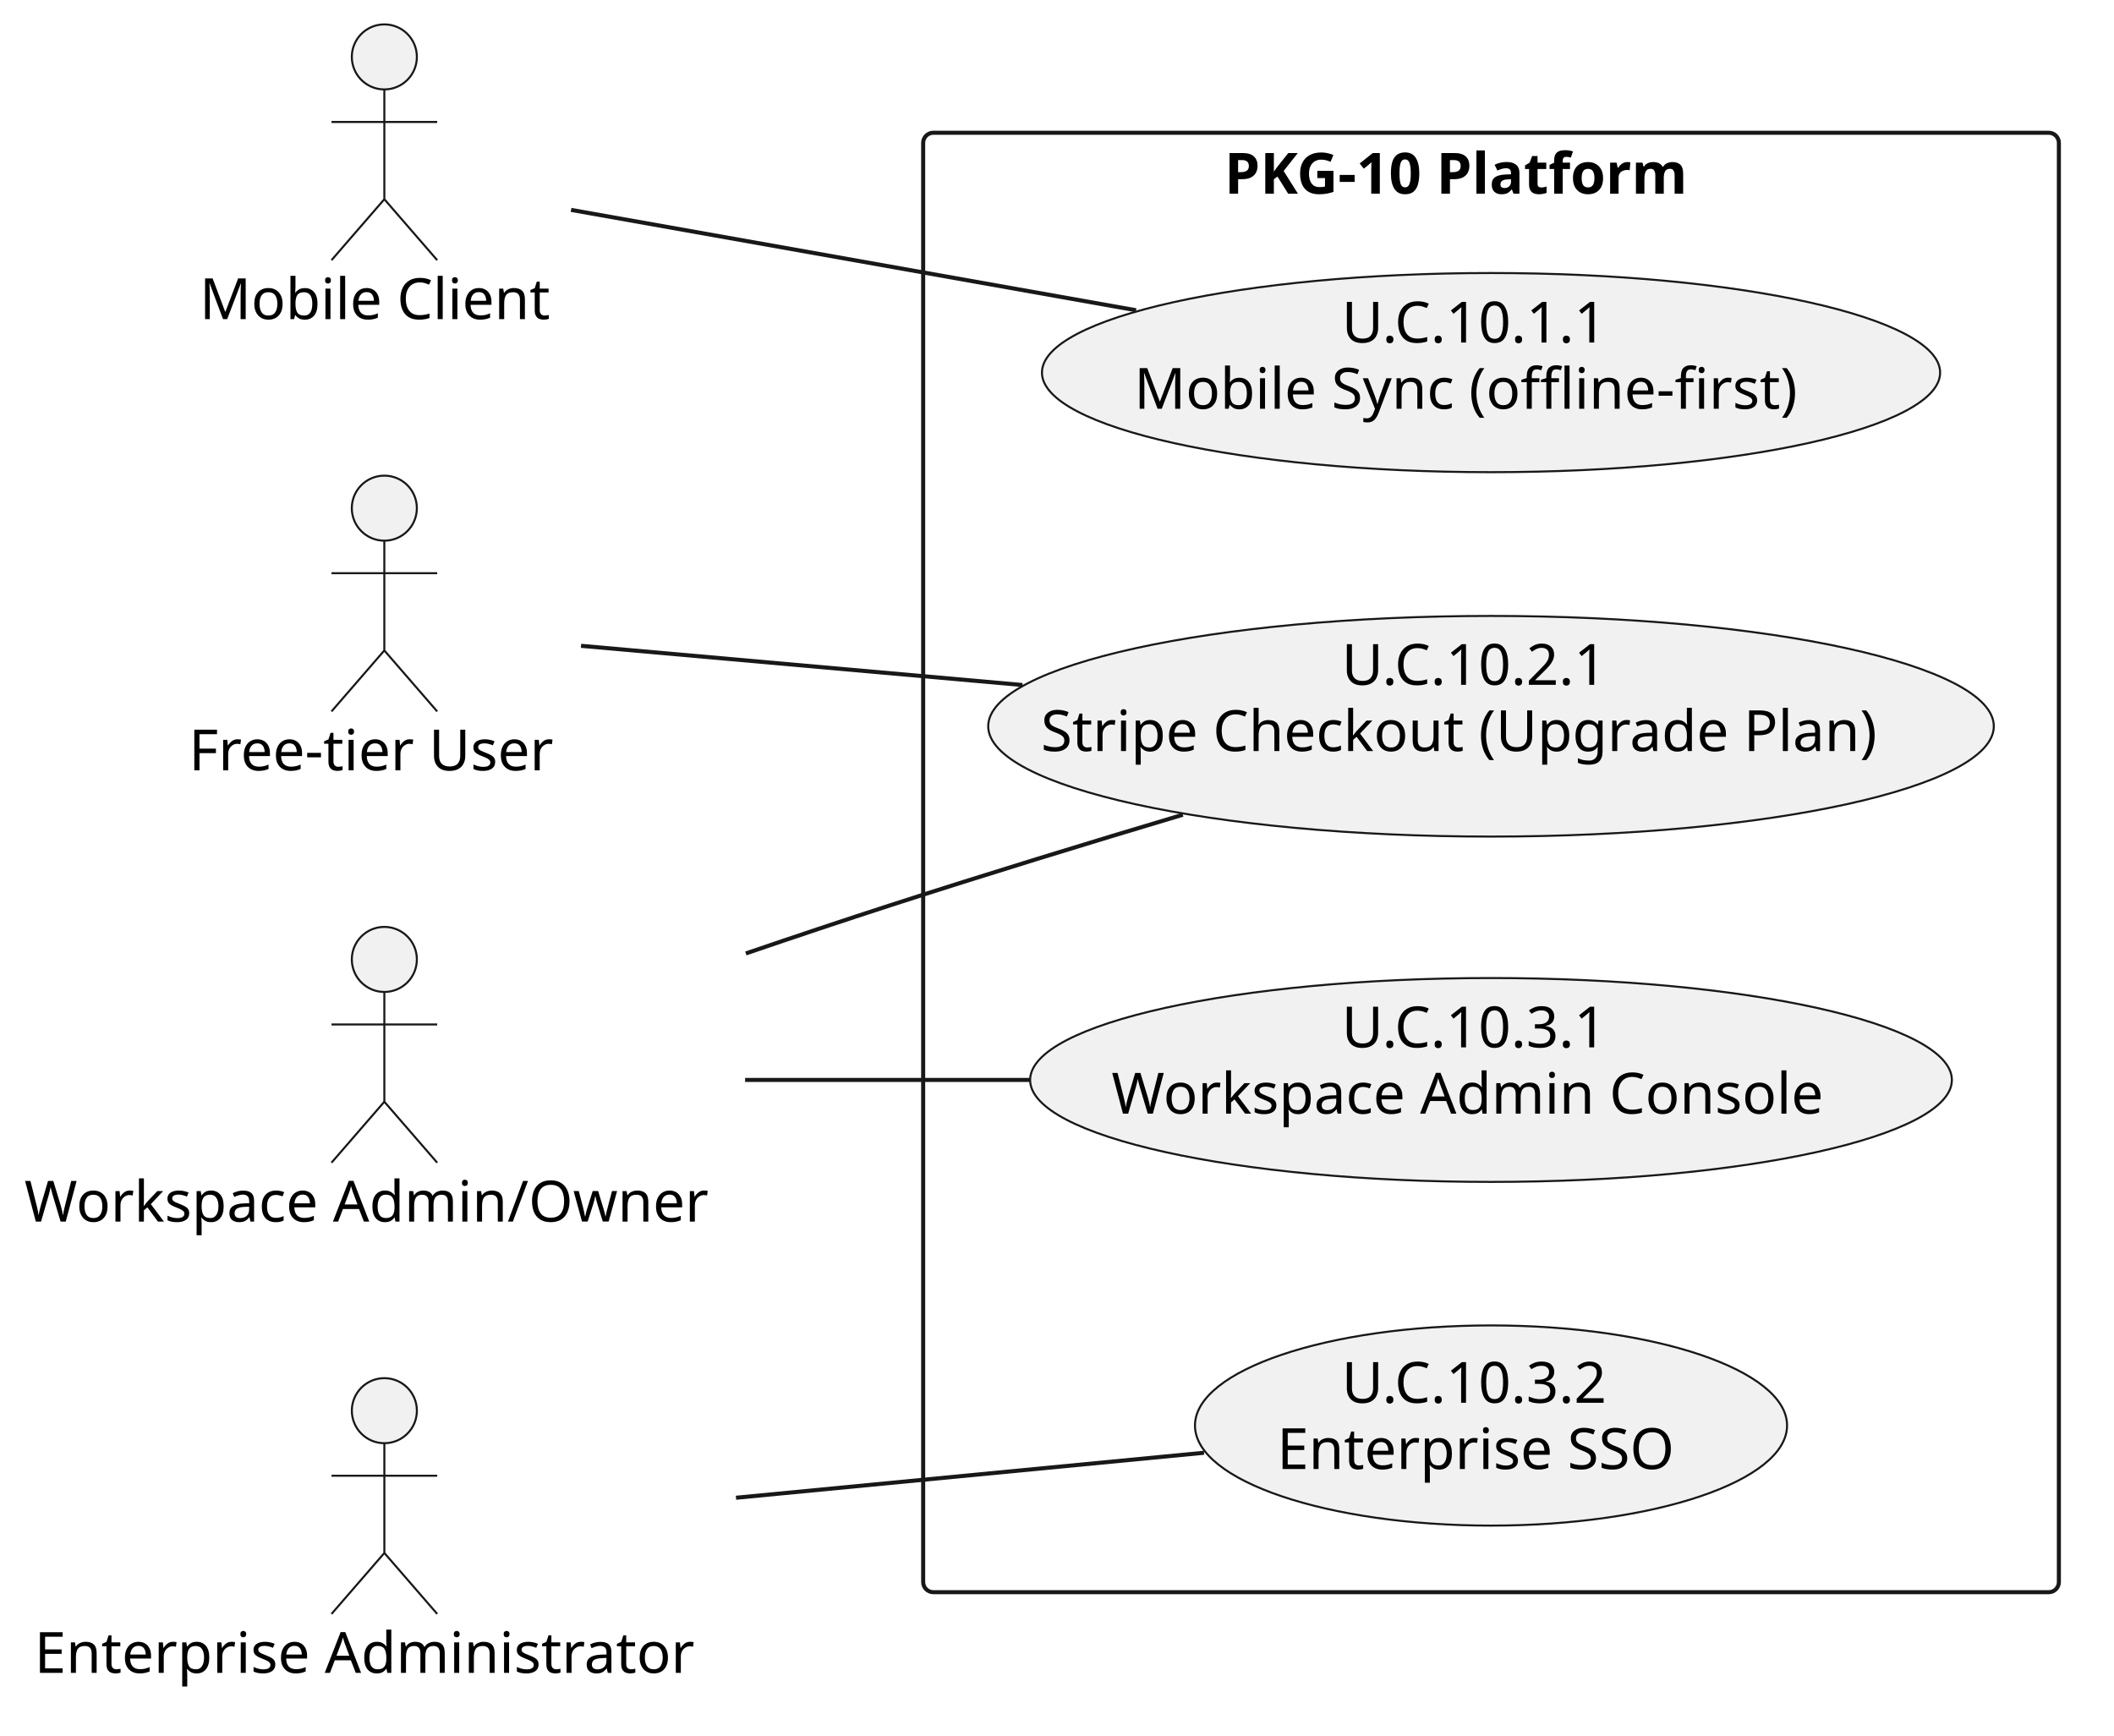
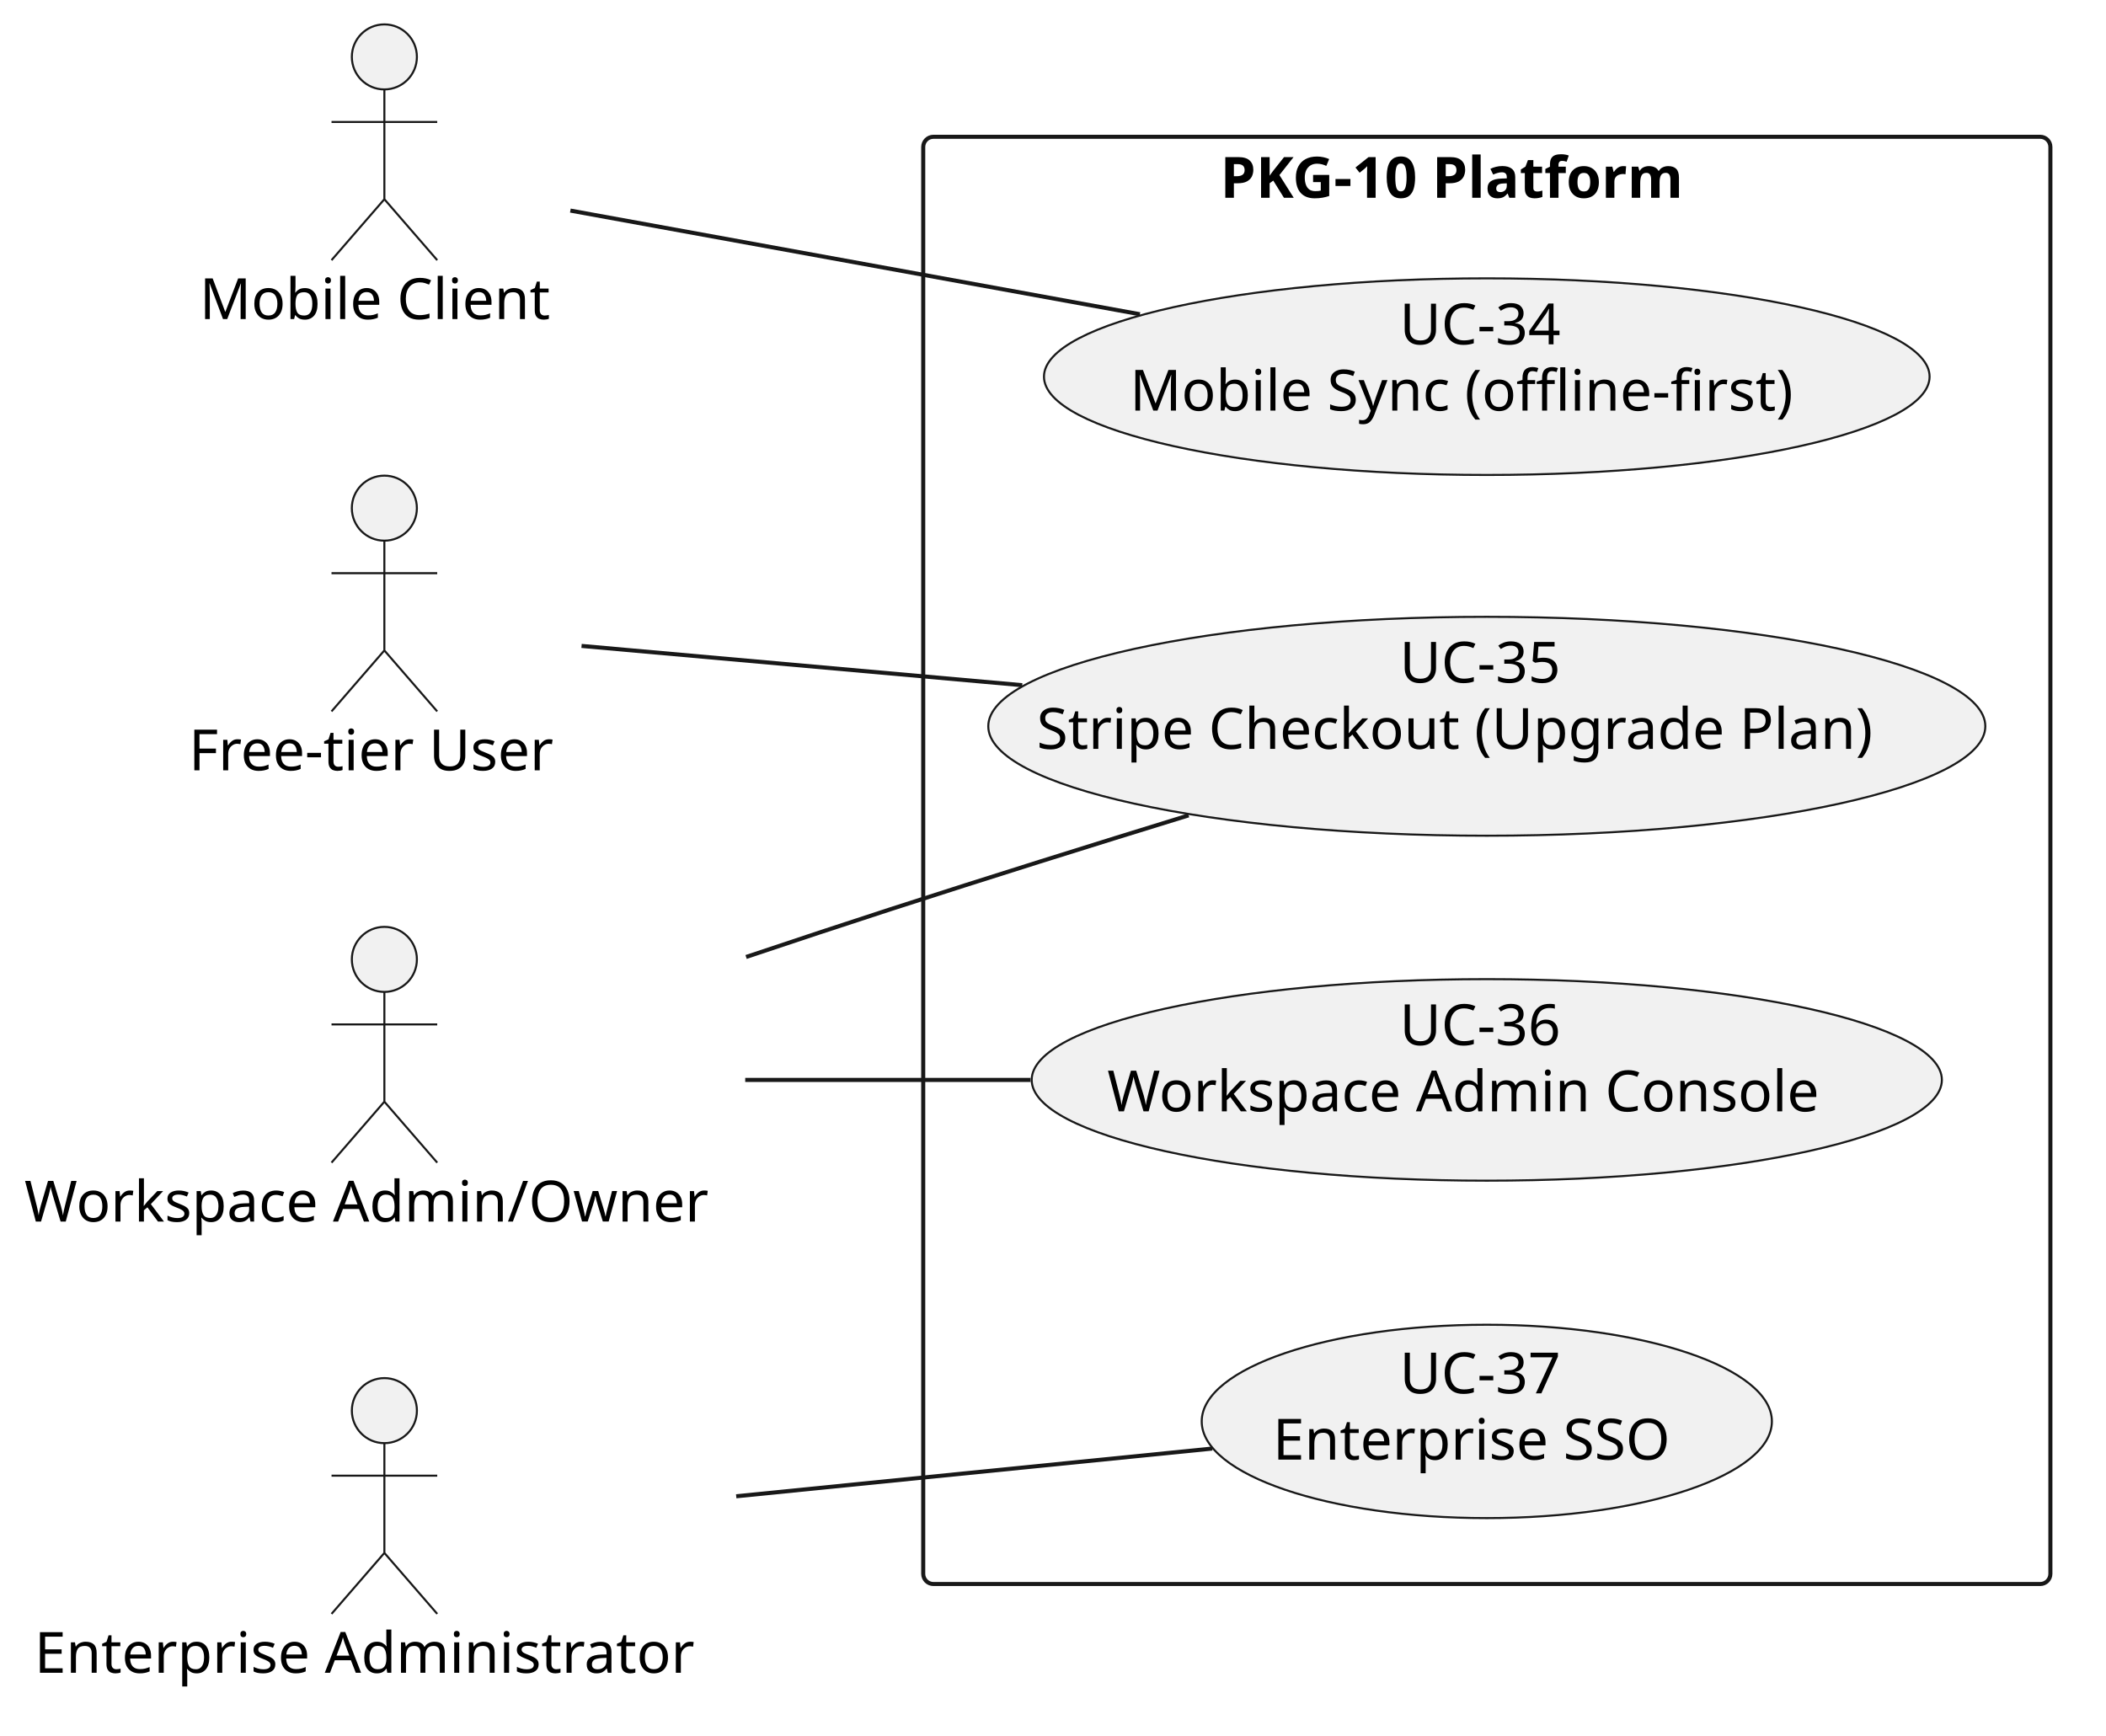
- <svg xmlns="http://www.w3.org/2000/svg" version="1.1" data-diagram-type="DESCRIPTION" style="width:520px;height:427px;background:#FFFFFF;" width="520px" height="427px" viewBox="0 0 520 427" zoomAndPan="magnify" preserveAspectRatio="none" contentStyleType="text/css">
+ <svg xmlns="http://www.w3.org/2000/svg" version="1.1" data-diagram-type="DESCRIPTION" style="width:518px;height:427px;background:#FFFFFF;" width="518px" height="427px" viewBox="0 0 518 427" zoomAndPan="magnify" preserveAspectRatio="none" contentStyleType="text/css">
  <defs />
  <g font-family="sans-serif" lengthAdjust="spacing">
    <g class="cluster" data-qualified-name="PKG-10 Platform" id="ent0005" data-source-line="6">
-       <rect x="227.08" y="32.65" width="279.36" height="359" fill="none" style="stroke:#181818;stroke-width:1;" rx="2.5" ry="2.5" />
-       <text x="301.176" y="47.645" fill="#000" font-size="14" textLength="131.168" font-weight="700">PKG-10 Platform</text>
+       <rect x="227.08" y="33.65" width="277.24" height="356" fill="none" style="stroke:#181818;stroke-width:1;" rx="2.5" ry="2.5" />
+       <text x="300.116" y="48.645" fill="#000" font-size="14" textLength="131.168" font-weight="700">PKG-10 Platform</text>
    </g>
    <g class="entity" data-qualified-name="PKG-10 Platform.UC1011" id="ent0006" data-source-line="7">
-       <ellipse cx="366.765" cy="91.653" rx="110.465" ry="24.493" fill="#F1F1F1" style="stroke:#181818;stroke-width:0.5;" />
-       <text x="330.038" y="84.251" fill="#000" font-size="14" textLength="73.452">U.C.10.1.1</text>
-       <text x="278.971" y="100.548" fill="#000" font-size="14" textLength="175.588">Mobile Sync (offline-first)</text>
+       <ellipse cx="365.695" cy="92.653" rx="108.915" ry="24.183" fill="#F1F1F1" style="stroke:#181818;stroke-width:0.5;" />
+       <text x="344.251" y="84.706" fill="#000" font-size="14" textLength="42.889">UC-34</text>
+       <text x="277.901" y="101.002" fill="#000" font-size="14" textLength="175.588">Mobile Sync (offline-first)</text>
    </g>
    <g class="entity" data-qualified-name="PKG-10 Platform.UC1021" id="ent0007" data-source-line="8">
-       <ellipse cx="366.758" cy="178.646" rx="123.678" ry="27.136" fill="#F1F1F1" style="stroke:#181818;stroke-width:0.5;" />
-       <text x="330.032" y="168.452" fill="#000" font-size="14" textLength="73.452">U.C.10.2.1</text>
-       <text x="256.043" y="184.749" fill="#000" font-size="14" textLength="221.43">Stripe Checkout (Upgrade Plan)</text>
+       <ellipse cx="365.699" cy="178.654" rx="122.619" ry="26.924" fill="#F1F1F1" style="stroke:#181818;stroke-width:0.5;" />
+       <text x="344.255" y="167.914" fill="#000" font-size="14" textLength="42.889">UC-35</text>
+       <text x="254.984" y="184.211" fill="#000" font-size="14" textLength="221.43">Stripe Checkout (Upgrade Plan)</text>
    </g>
    <g class="entity" data-qualified-name="PKG-10 Platform.UC1031" id="ent0008" data-source-line="9">
-       <ellipse cx="366.757" cy="265.653" rx="113.367" ry="25.073" fill="#F1F1F1" style="stroke:#181818;stroke-width:0.5;" />
-       <text x="330.031" y="257.635" fill="#000" font-size="14" textLength="73.452">U.C.10.3.1</text>
-       <text x="273.416" y="273.932" fill="#000" font-size="14" textLength="186.683">Workspace Admin Console</text>
+       <ellipse cx="365.696" cy="265.647" rx="111.936" ry="24.787" fill="#F1F1F1" style="stroke:#181818;stroke-width:0.5;" />
+       <text x="344.252" y="257.083" fill="#000" font-size="14" textLength="42.889">UC-36</text>
+       <text x="272.355" y="273.38" fill="#000" font-size="14" textLength="186.683">Workspace Admin Console</text>
    </g>
    <g class="entity" data-qualified-name="PKG-10 Platform.UC1032" id="ent0009" data-source-line="10">
-       <ellipse cx="366.76" cy="350.65" rx="72.82" ry="24.62" fill="#F1F1F1" style="stroke:#181818;stroke-width:0.5;" />
-       <text x="330.034" y="345.06" fill="#000" font-size="14" textLength="73.452">U.C.10.3.2</text>
-       <text x="314.13" y="361.356" fill="#000" font-size="14" textLength="105.26">Enterprise SSO</text>
+       <ellipse cx="365.701" cy="349.654" rx="70.121" ry="23.784" fill="#F1F1F1" style="stroke:#181818;stroke-width:0.5;" />
+       <text x="344.256" y="342.756" fill="#000" font-size="14" textLength="42.889">UC-37</text>
+       <text x="313.071" y="359.053" fill="#000" font-size="14" textLength="105.26">Enterprise SSO</text>
    </g>
    <g class="entity" data-qualified-name="MOB" id="ent0001" data-source-line="2">
      <ellipse cx="94.542" cy="14" rx="8" ry="8" fill="#F1F1F1" style="stroke:#181818;stroke-width:0.5;" />
      <path d="M94.542,22 L94.542,49 M81.542,30 L107.542,30 M94.542,49 L81.542,64 M94.542,49 L107.542,64" style="stroke:#181818;stroke-width:0.5;" fill="none" />
      <text x="49.09" y="78.495" fill="#000" font-size="14" textLength="90.904">Mobile Client</text>
    </g>
    <g class="entity" data-qualified-name="FU" id="ent0002" data-source-line="3">
      <ellipse cx="94.538" cy="125" rx="8" ry="8" fill="#F1F1F1" style="stroke:#181818;stroke-width:0.5;" />
      <path d="M94.538,133 L94.538,160 M81.538,141 L107.538,141 M94.538,160 L81.538,175 M94.538,160 L107.538,175" style="stroke:#181818;stroke-width:0.5;" fill="none" />
      <text x="46.44" y="189.495" fill="#000" font-size="14" textLength="96.195">Free-tier User</text>
    </g>
    <g class="entity" data-qualified-name="ADM" id="ent0003" data-source-line="4">
      <ellipse cx="94.542" cy="236" rx="8" ry="8" fill="#F1F1F1" style="stroke:#181818;stroke-width:0.5;" />
      <path d="M94.542,244 L94.542,271 M81.542,252 L107.542,252 M94.542,271 L81.542,286 M94.542,271 L107.542,286" style="stroke:#181818;stroke-width:0.5;" fill="none" />
      <text x="6" y="300.495" fill="#000" font-size="14" textLength="177.085">Workspace Admin/Owner</text>
    </g>
    <g class="entity" data-qualified-name="ENT" id="ent0004" data-source-line="5">
      <ellipse cx="94.545" cy="347" rx="8" ry="8" fill="#F1F1F1" style="stroke:#181818;stroke-width:0.5;" />
      <path d="M94.545,355 L94.545,382 M81.545,363 L107.545,363 M94.545,382 L81.545,397 M94.545,382 L107.545,397" style="stroke:#181818;stroke-width:0.5;" fill="none" />
      <text x="8.47" y="411.495" fill="#000" font-size="14" textLength="172.149">Enterprise Administrator</text>
    </g>
    <g class="link" data-entity-1="ent0001" data-entity-2="ent0006" id="lnk10" data-source-line="12" data-link-type="association">
-       <path d="M140.47,51.63 C178.21,58.34 233.24,68.11 279.46,76.32" style="stroke:#181818;stroke-width:1;" fill="none" id="MOB-UC1011" />
+       <path d="M140.29,51.8 C178.34,58.72 234.01,68.86 280.38,77.3" style="stroke:#181818;stroke-width:1;" fill="none" id="MOB-UC1011" />
    </g>
    <g class="link" data-entity-1="ent0002" data-entity-2="ent0007" id="lnk11" data-source-line="13" data-link-type="association">
-       <path d="M142.92,158.86 C173.04,161.53 213.41,165.12 251.51,168.5" style="stroke:#181818;stroke-width:1;" fill="none" id="FU-UC1021" />
+       <path d="M143.04,158.89 C173.15,161.57 213.45,165.16 251.43,168.55" style="stroke:#181818;stroke-width:1;" fill="none" id="FU-UC1021" />
    </g>
    <g class="link" data-entity-1="ent0003" data-entity-2="ent0007" id="lnk12" data-source-line="14" data-link-type="association">
-       <path d="M183.46,234.53 C195.4,230.45 207.53,226.39 219.08,222.65 C242.35,215.12 267.84,207.31 290.95,200.41" style="stroke:#181818;stroke-width:1;" fill="none" id="ADM-UC1021" />
+       <path d="M183.51,235.41 C195.45,231.4 207.56,227.39 219.08,223.65 C242.87,215.94 268.94,207.78 292.36,200.57" style="stroke:#181818;stroke-width:1;" fill="none" id="ADM-UC1021" />
    </g>
    <g class="link" data-entity-1="ent0003" data-entity-2="ent0008" id="lnk13" data-source-line="15" data-link-type="association">
-       <path d="M183.28,265.65 C205.62,265.65 229.95,265.65 253.34,265.65" style="stroke:#181818;stroke-width:1;" fill="none" id="ADM-UC1031" />
+       <path d="M183.3,265.65 C205.7,265.65 230.08,265.65 253.48,265.65" style="stroke:#181818;stroke-width:1;" fill="none" id="ADM-UC1031" />
    </g>
    <g class="link" data-entity-1="ent0004" data-entity-2="ent0009" id="lnk14" data-source-line="16" data-link-type="association">
-       <path d="M181.04,368.42 C218.15,364.85 261.06,360.73 296.17,357.35" style="stroke:#181818;stroke-width:1;" fill="none" id="ENT-UC1032" />
+       <path d="M181.08,368.07 C218.94,364.27 262.81,359.87 298.18,356.33" style="stroke:#181818;stroke-width:1;" fill="none" id="ENT-UC1032" />
    </g>
  </g>
</svg>
